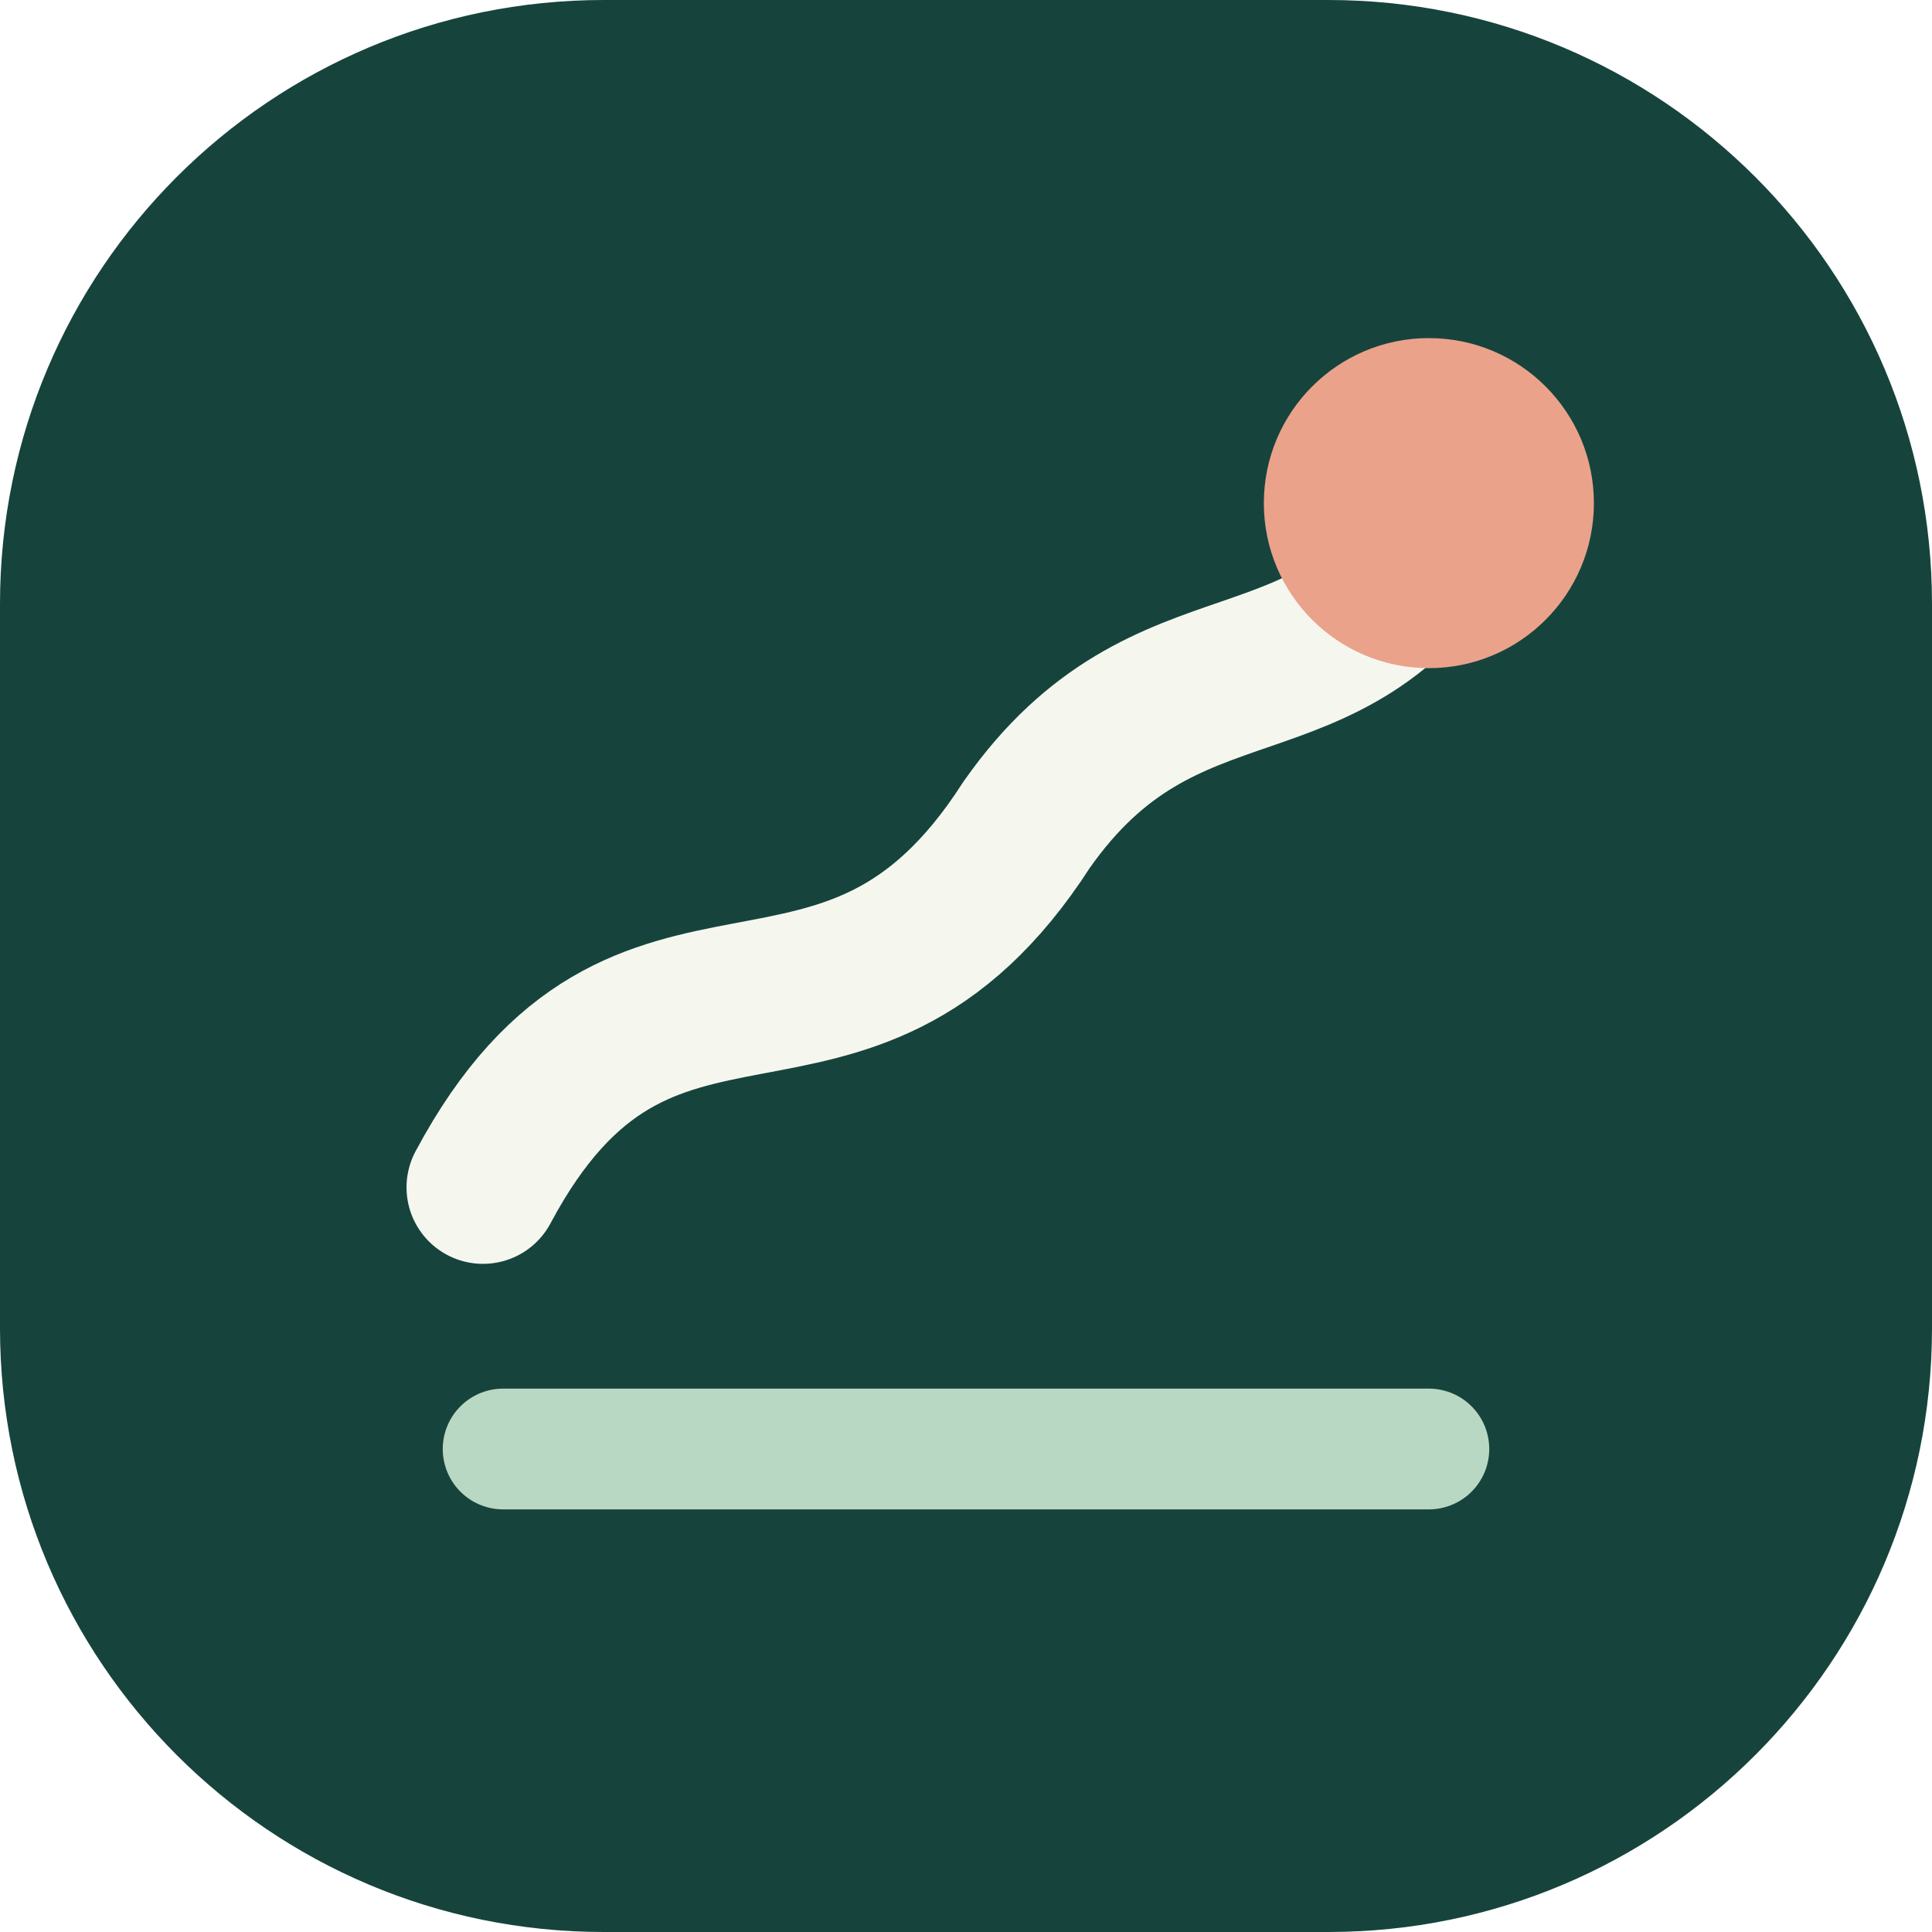
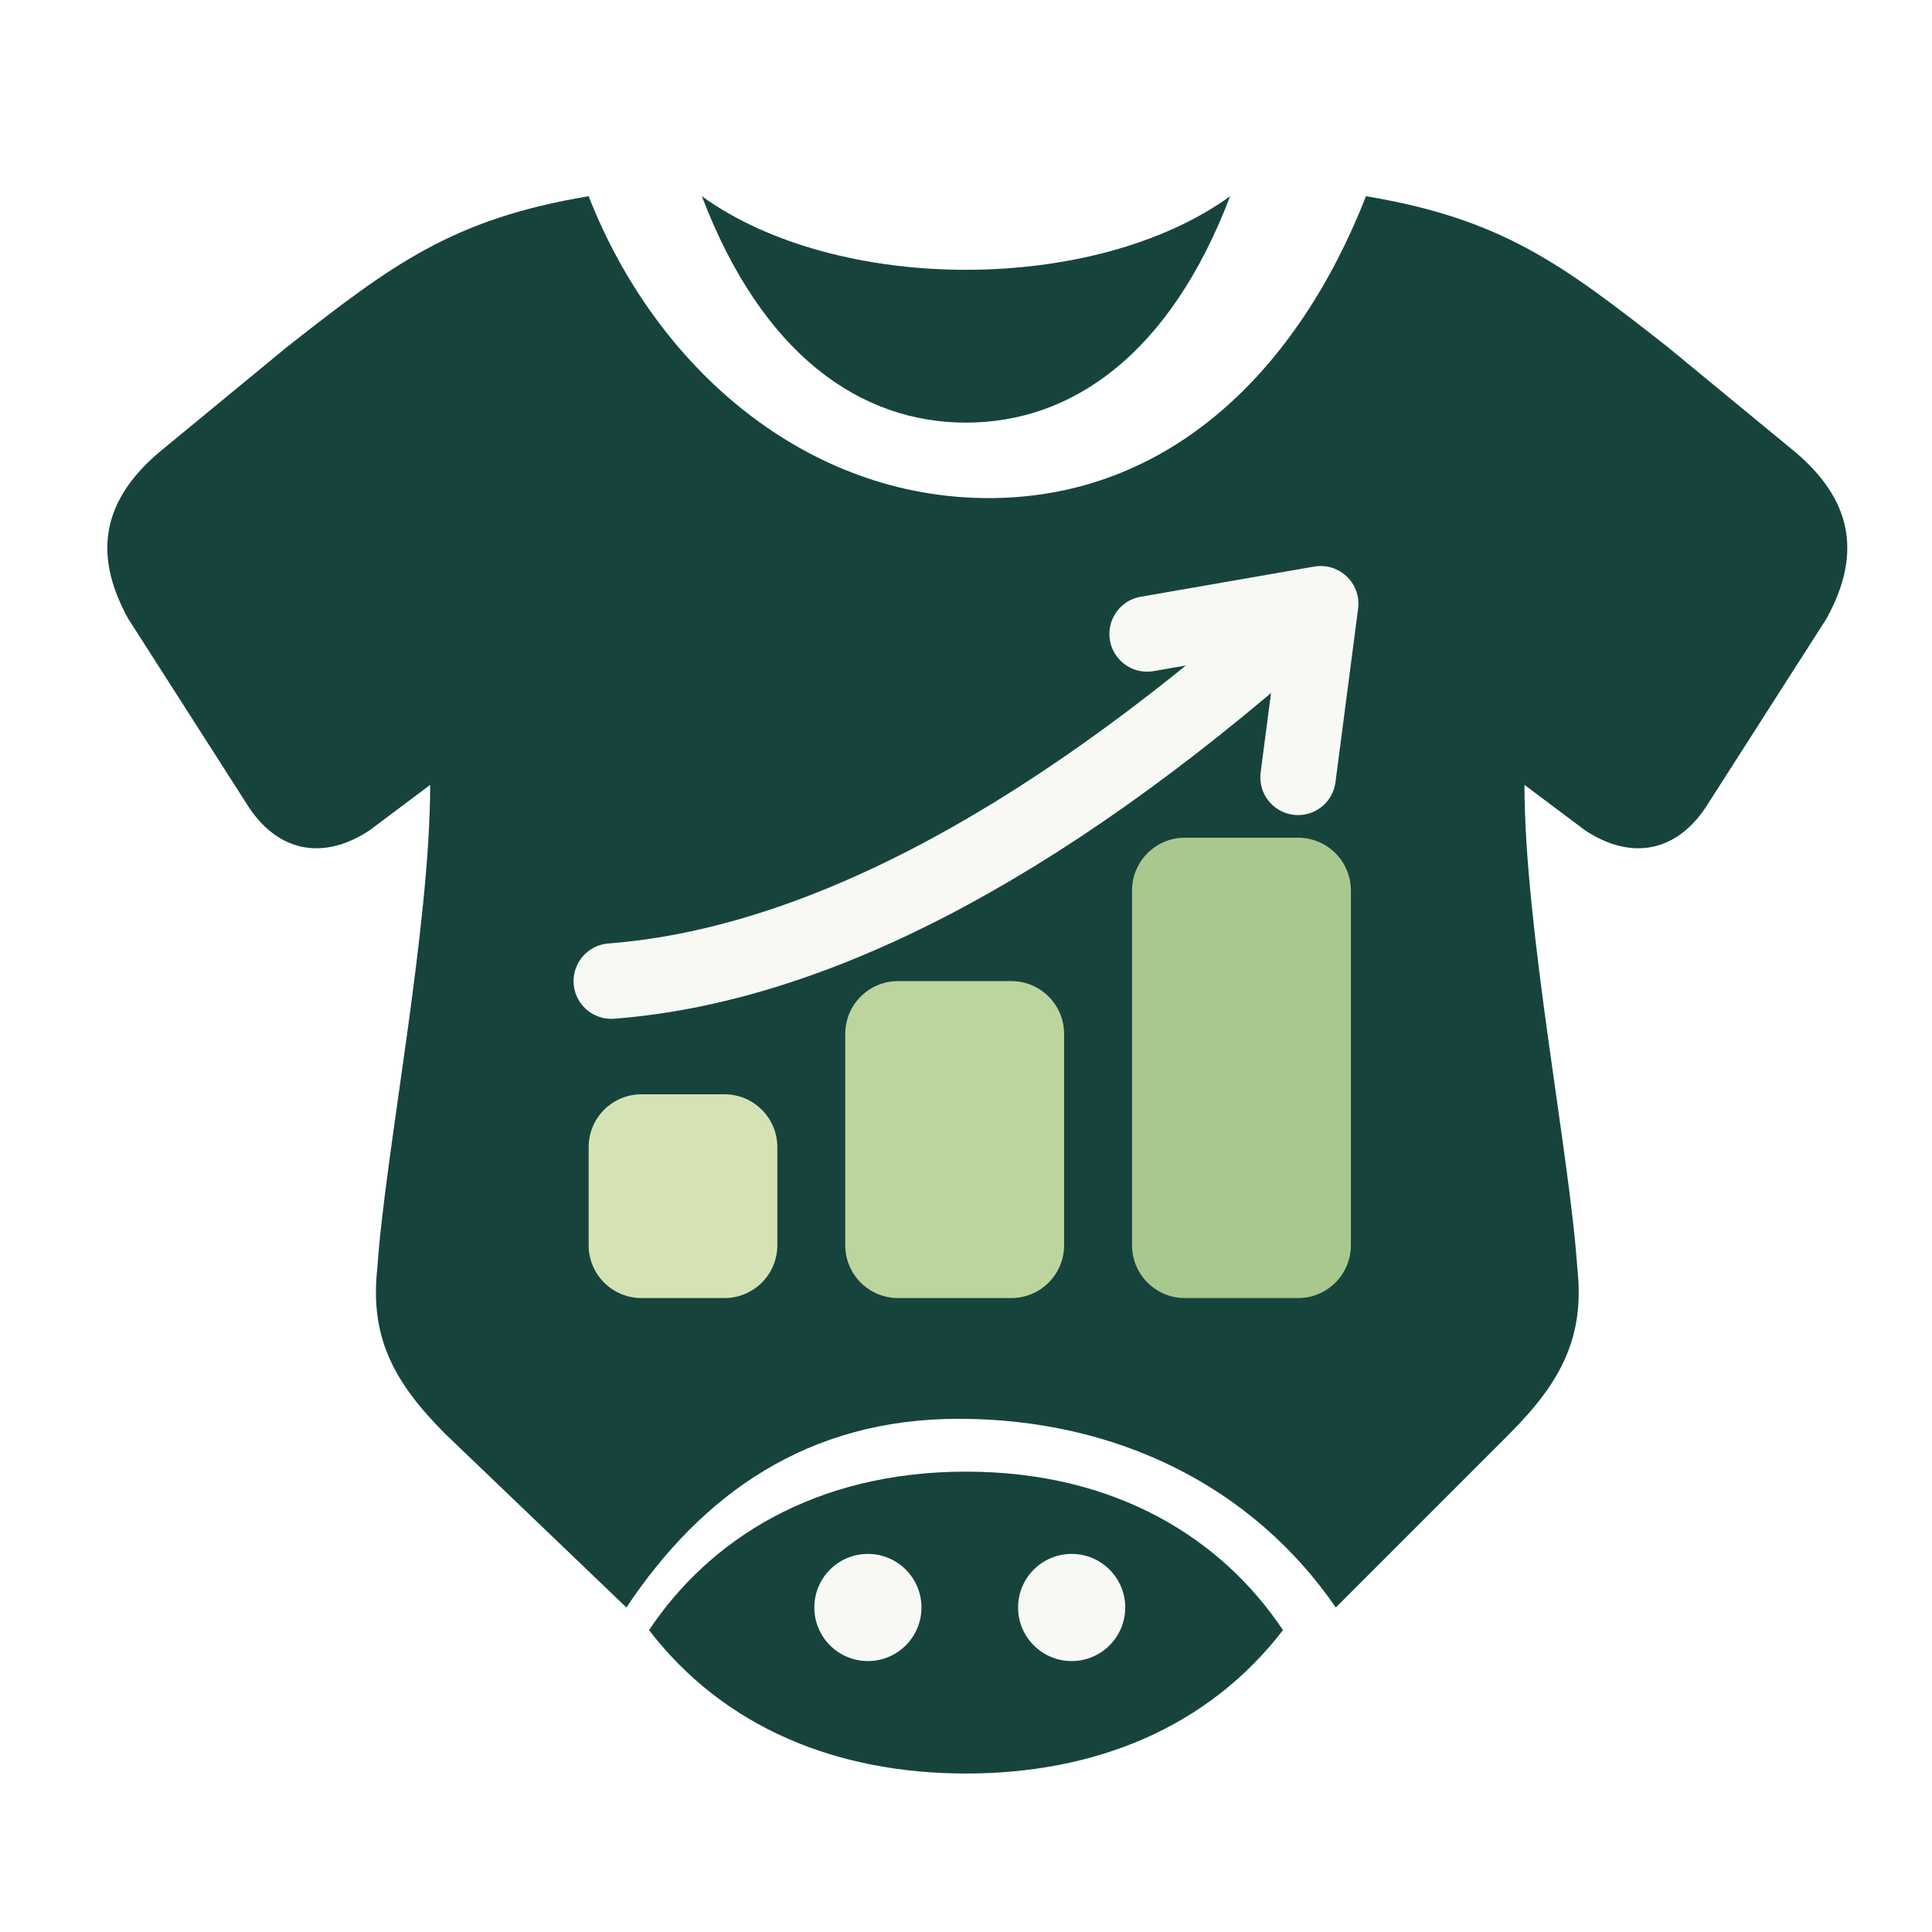
- <svg xmlns="http://www.w3.org/2000/svg" viewBox="0 0 48 48">
-   <rect width="48" height="48" rx="15" fill="#16443D" />
-   <path d="M12 29.5C16 22 21 27.5 25.5 20.5C29 15.5 33 18 36 13" fill="none" stroke="#F5F7EF" stroke-width="3.8" stroke-linecap="round" stroke-linejoin="round" />
-   <path d="M12.5 36H35.5" stroke="#B9D8C3" stroke-width="3" stroke-linecap="round" />
-   <circle cx="35.5" cy="12.5" r="4.1" fill="#EBA28B" />
+ <svg xmlns="http://www.w3.org/2000/svg" viewBox="0 0 256 256" role="img" aria-labelledby="title">
+   <path fill="#16443D" d="M78 26c-18 3-26 9-40 20L21 60c-7 6-9 13-4 22l16 25c4 6 10 7 16 3l8-6c0 19-6 49-7 64-1 9 2 15 9 22l24 23c10-15 24-25 44-25 21 0 39 9 50 25l23-23c7-7 10-13 9-22-1-15-7-45-7-64l8 6c6 4 12 3 16-3l16-25c5-9 3-16-4-22l-17-14c-14-11-22-17-40-20-9 23-26 40-50 40S87 49 78 26Z" />
+   <path fill="#16443D" d="M93 26c18 13 52 13 70 0-8 21-21 30-35 30s-27-9-35-30ZM86 216c10 13 25 19 42 19s32-6 42-19c-8-12-22-21-42-21s-34 9-42 21Z" />
+   <circle cx="115" cy="213" r="7.1" fill="#F8F8F4" />
+   <circle cx="142" cy="213" r="7.1" fill="#F8F8F4" />
+   <rect x="78" y="145" width="25" height="27" rx="7" fill="#D5E3B4" />
+   <rect x="112" y="130" width="29" height="42" rx="7" fill="#BCD59C" />
+   <rect x="150" y="111" width="29" height="61" rx="7" fill="#A9C88D" />
+   <path d="M81 130c26-2 56-17 90-47" stroke="#F8F8F4" stroke-width="10" fill="none" stroke-linecap="round" />
+   <path d="M152 84l23-4-3 23" stroke="#F8F8F4" stroke-width="10" fill="none" stroke-linecap="round" stroke-linejoin="round" />
</svg>
